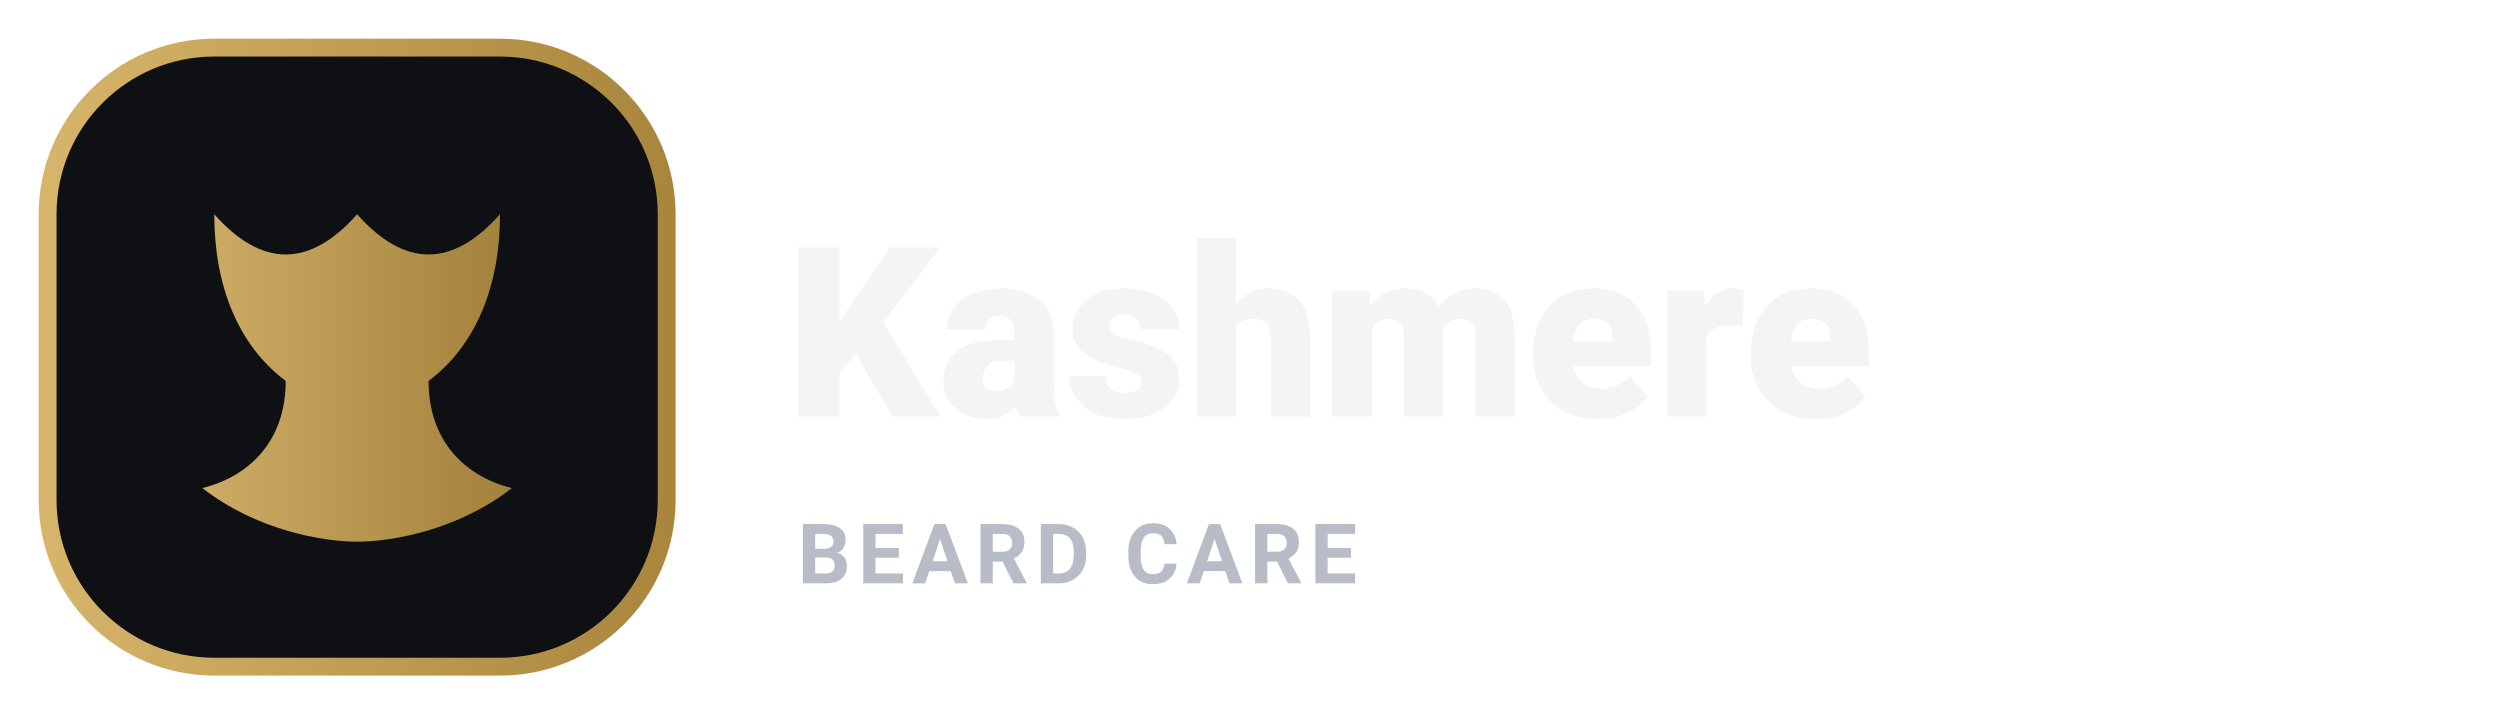
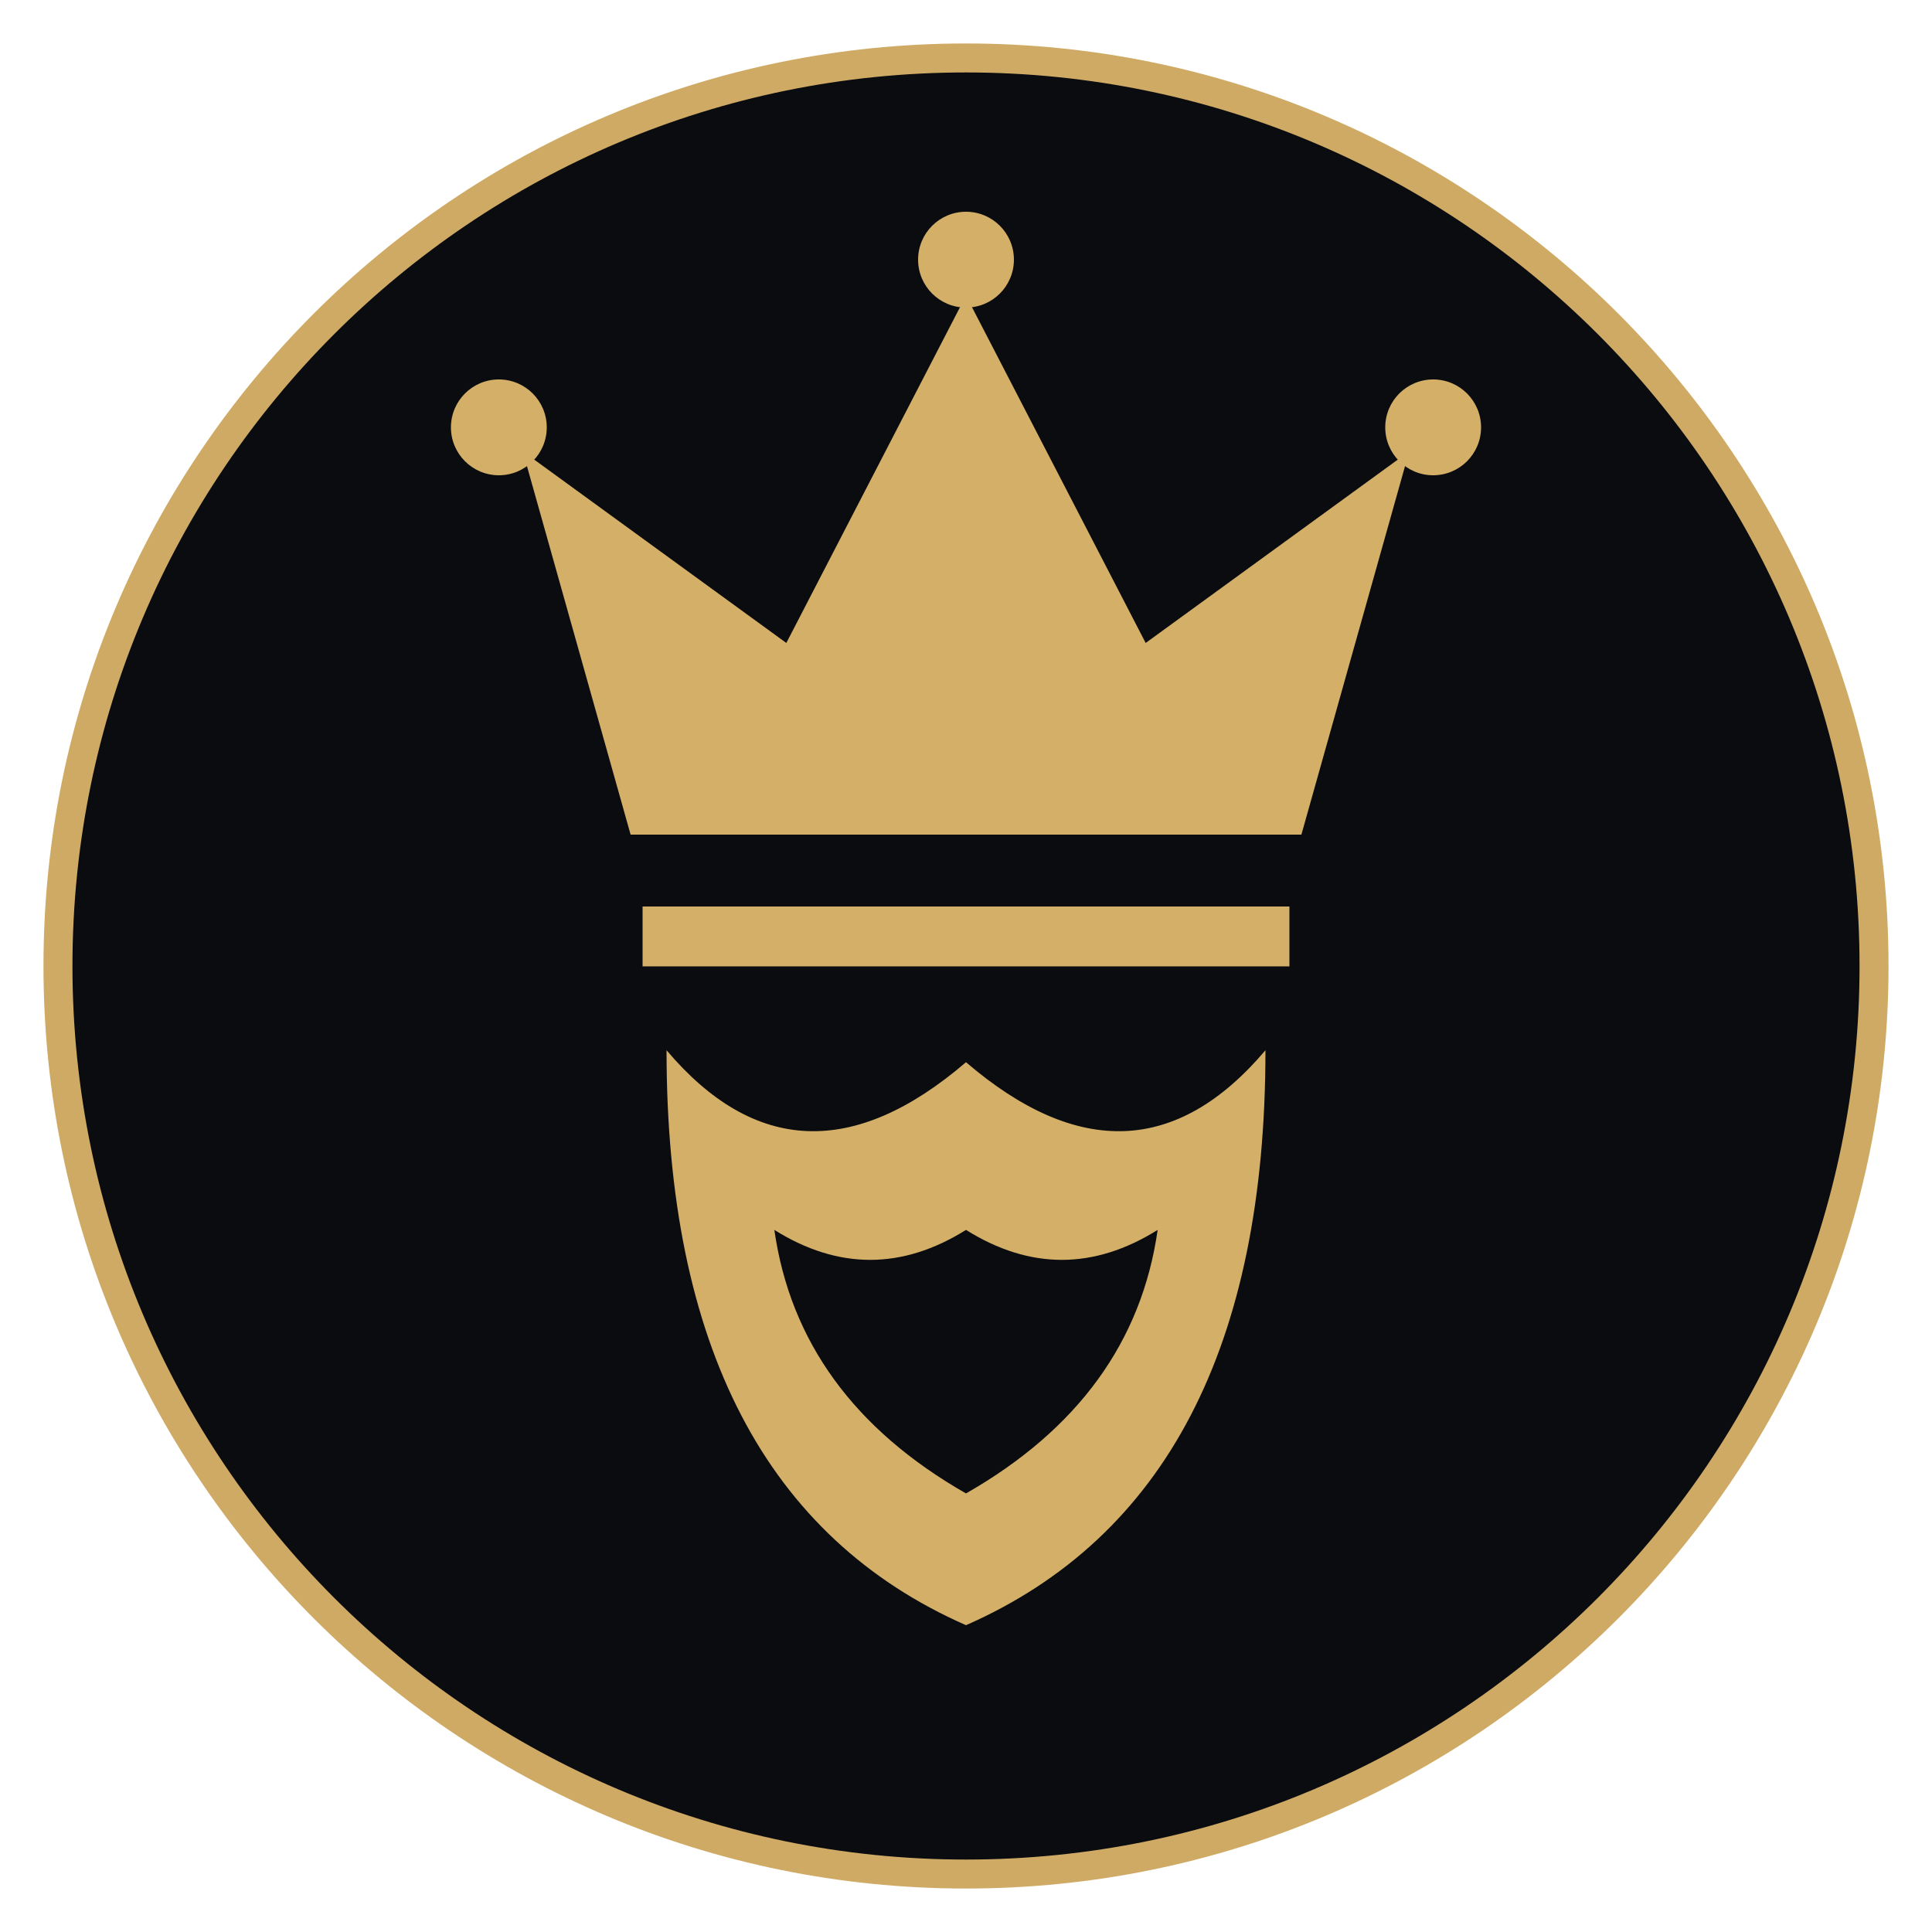
- <svg xmlns="http://www.w3.org/2000/svg" width="420" height="120" viewBox="0 0 420 120">
-   <defs>
-     <linearGradient id="g" x1="0" x2="1">
-       <stop offset="0" stop-color="#d6b46a" />
-       <stop offset="1" stop-color="#a9863c" />
-     </linearGradient>
-   </defs>
-   <rect x="8" y="8" width="104" height="104" rx="28" fill="#0f1014" stroke="url(#g)" stroke-width="3" />
-   <path d="M60 36c8 9 16 9 24 0 0 12-4 22-12 28 0 10 6 16 14 18-9 7-20 9-26 9s-17-2-26-9c8-2 14-8 14-18-8-6-12-16-12-28 8 9 16 9 24 0z" fill="url(#g)" opacity="0.95" />
-   <text x="132" y="70" font-family="ui-sans-serif,system-ui,Segoe UI,Roboto,Arial" font-size="40" font-weight="900" fill="#f3f4f6">Kashmere</text>
-   <text x="134" y="98" font-family="ui-sans-serif,system-ui,Segoe UI,Roboto,Arial" font-size="14" font-weight="700" fill="#b7bcc7" letter-spacing="1.2">BEARD CARE</text>
+ <svg xmlns="http://www.w3.org/2000/svg" viewBox="0 0 100 100">
+   <circle cx="50" cy="50" r="47" fill="#0b0c10" stroke="#cfaa65" stroke-width="1.5" />
+   <g id="mark" fill="#d4af68" transform="translate(50 37) scale(.62)">
+     <path d="M-37-22l9 32h56l9-32-22 16L0-35-15-6z" />
+     <path d="M-27 16h54v5h-54z" />
+     <path d="M-25 28q0 37 25 48 25-11 25-48-11 13-25 1-14 12-25-1zm9 15q8 5 16 0 8 5 16 0-2 14-16 22-14-8-16-22z" />
+     <circle cy="-38" r="4" />
+     <circle cx="-39" cy="-24" r="4" />
+     <circle cx="39" cy="-24" r="4" />
+   </g>
</svg>
